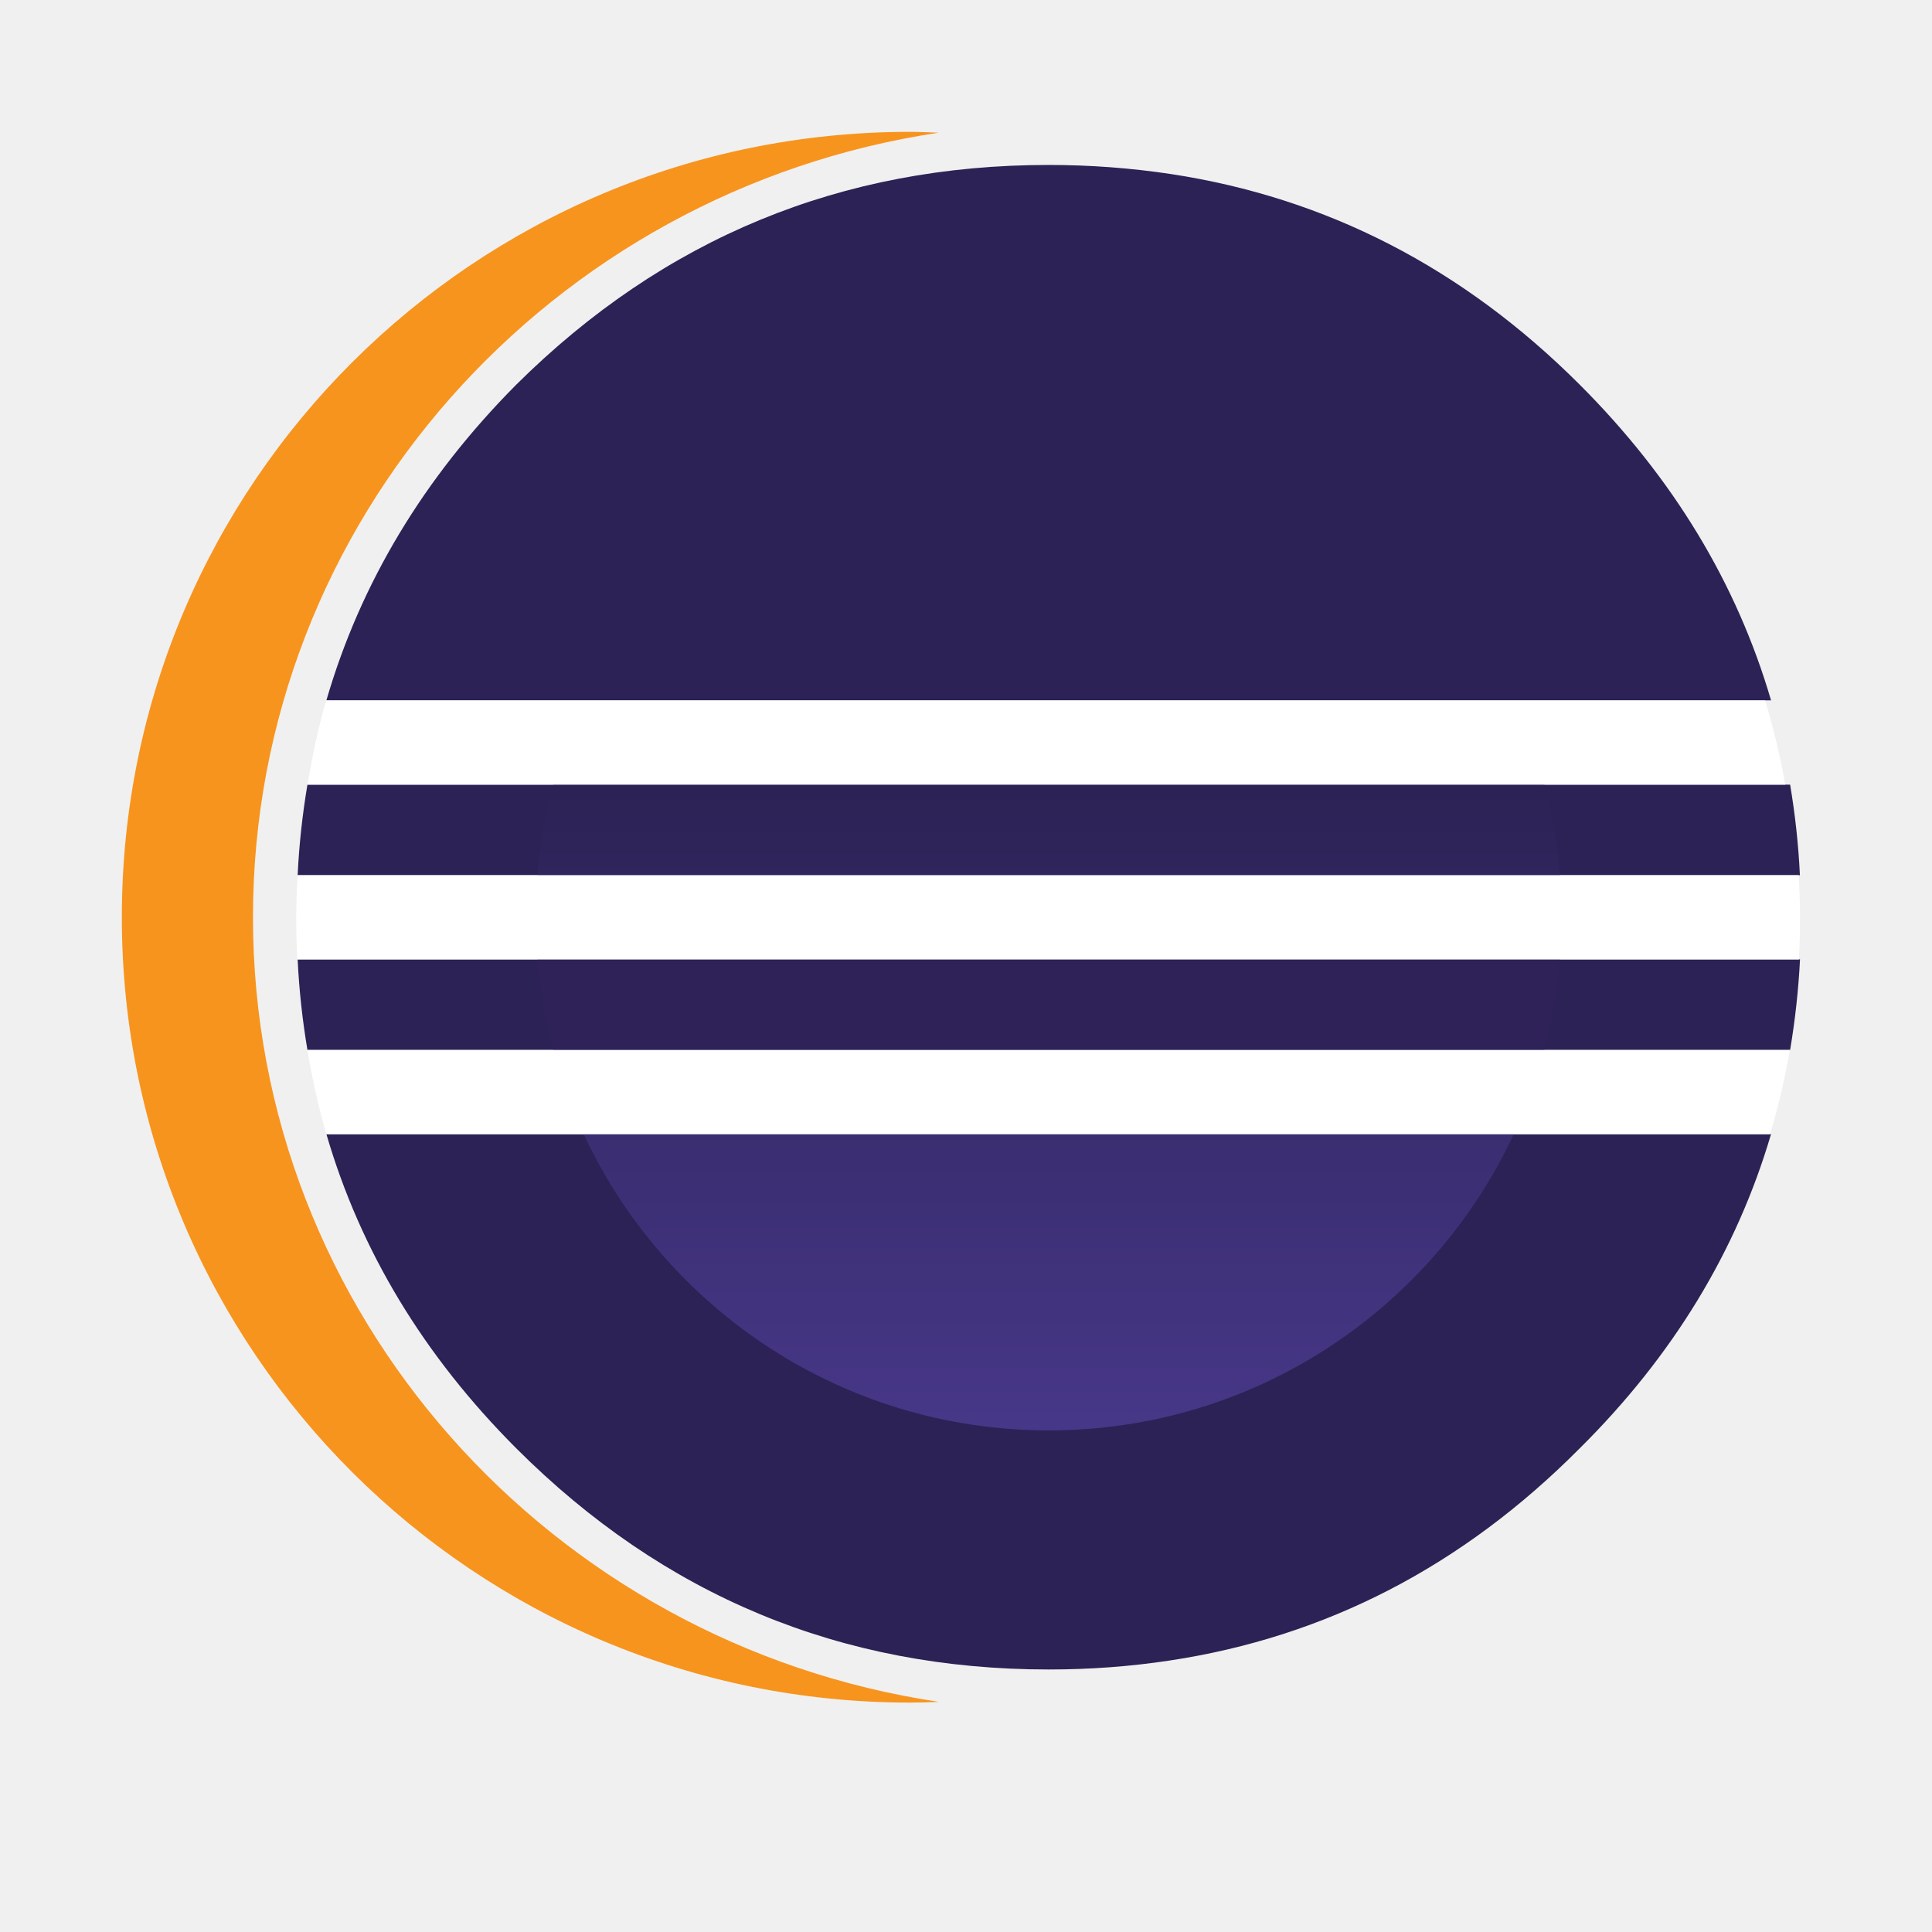
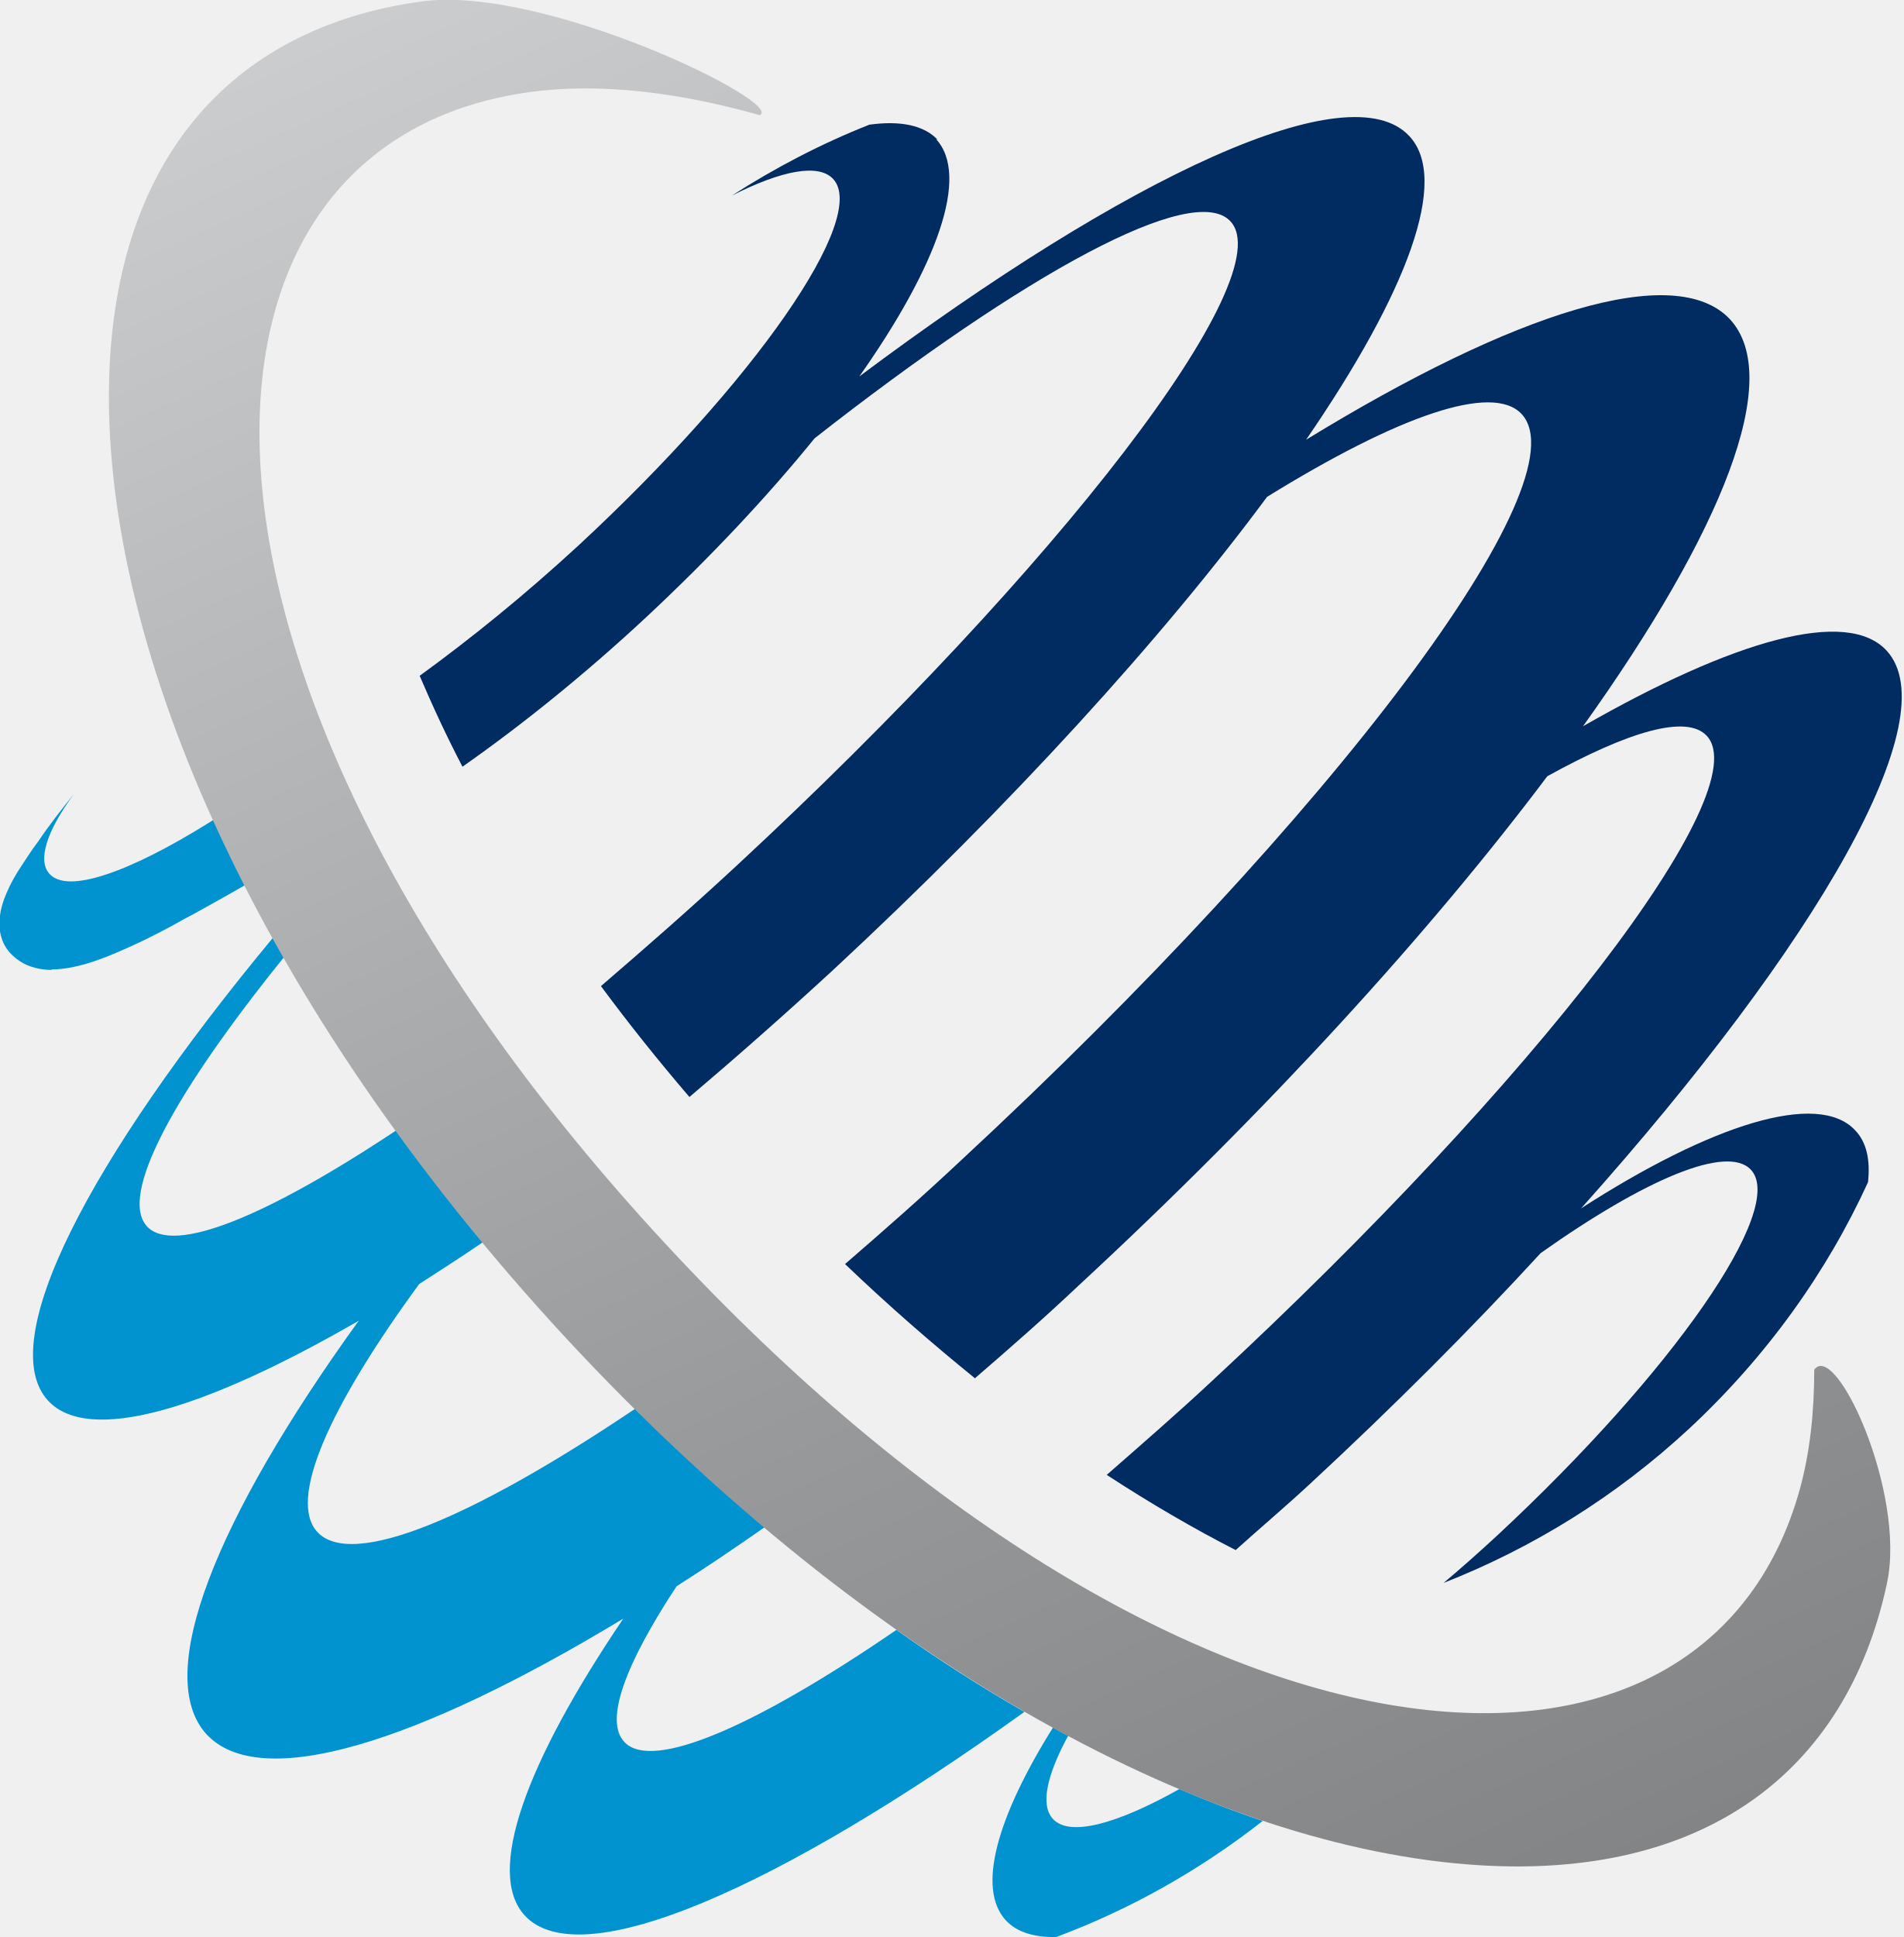
- <svg xmlns="http://www.w3.org/2000/svg" width="16" height="16" viewBox="0 0 16 16">
+ <svg xmlns="http://www.w3.org/2000/svg" id="Layer_1" data-name="Layer 1" viewBox="0 0 40 40.7">
  <defs>
-     <linearGradient id="eclipse-a" x1="49.999%" x2="49.999%" y1="1089.405%" y2="-159.491%">
-       <stop offset="30.33%" stop-color="#473788" />
-       <stop offset="87.2%" stop-color="#2C2255" />
-     </linearGradient>
-     <linearGradient id="eclipse-b" x1="50%" x2="50%" y1="215.167%" y2="-166.709%">
-       <stop offset="30.33%" stop-color="#473788" />
-       <stop offset="86.31%" stop-color="#2C2255" />
+     <linearGradient id="linear-gradient" x1="8.96" y1="-4.86" x2="30.37" y2="42.5" gradientUnits="userSpaceOnUse">
+       <stop offset="0" stop-color="#d1d3d4" />
+       <stop offset=".66" stop-color="#989a9c" />
+       <stop offset="1" stop-color="#808284" />
    </linearGradient>
  </defs>
-   <g fill="none" transform="translate(1 1)">
-     <path fill="#2C2255" d="M3.834,8.392 L1.703,8.392 C1.985,9.36 2.509,10.227 3.275,10.994 C4.497,12.216 5.967,12.826 7.685,12.826 C8.029,12.826 8.362,12.801 8.685,12.752 C9.979,12.557 11.112,11.972 12.083,10.994 C12.855,10.228 13.382,9.36 13.667,8.392 L12.802,8.392 L11.537,8.392 L3.834,8.392 Z" />
-     <path fill="#2C2255" d="M1.259.025L.146.025C.105.269.077.519.065.775L1.388.775 2.051.775 11.632.775 12.506.775C12.494.519 12.466.269 12.425.025M.065 1.472C.077 1.728.105 1.978.146 2.222L1.303 2.222 2.18 2.222 11.554 2.222 12.425 2.222C12.466 1.978 12.494 1.728 12.507 1.472" transform="translate(1.4 5.473)" />
-     <path fill="#2C2255" d="M13.667,4.8 C13.383,3.83 12.855,2.958 12.083,2.186 C11.115,1.218 9.985,0.637 8.695,0.441 C8.368,0.392 8.032,0.366 7.685,0.366 C5.967,0.366 4.497,0.973 3.275,2.186 C2.508,2.958 1.985,3.83 1.703,4.8" />
-     <path fill="#F7941E" d="M1.095,6.596 C1.095,3.31 3.563,0.579 6.774,0.099 C6.695,0.096 6.614,0.092 6.534,0.092 C2.93,0.092 0.009,3.004 0.009,6.596 C0.009,10.189 2.93,13.1 6.534,13.1 C6.615,13.1 6.695,13.098 6.775,13.094 C3.563,12.614 1.095,9.883 1.095,6.596 Z" />
-     <g transform="translate(3.436 5.473)">
-       <path fill="url(#eclipse-a)" d="M8.483,0.775 C8.462,0.518 8.419,0.267 8.354,0.025 L0.144,0.025 C0.079,0.267 0.036,0.518 0.015,0.775 L8.483,0.775 Z" />
-       <path fill="#2E2259" d="M8.483,1.472 L0.015,1.472 C0.036,1.729 0.079,1.98 0.144,2.222 L8.354,2.222 C8.419,1.98 8.462,1.729 8.483,1.472 Z" />
-       <path fill="url(#eclipse-b)" d="M4.249,5.373 C5.954,5.373 7.424,4.369 8.101,2.919 L0.397,2.919 C1.074,4.369 2.544,5.373 4.249,5.373 Z" />
-     </g>
-     <path fill="#FFF" d="M1.424 2.236L2.046 2.236 10.535 2.236 11.651 2.236 12.498 2.236C12.504 2.125 12.507 2.013 12.507 1.901 12.507 1.779 12.503 1.659 12.496 1.538L11.651 1.538 10.535 1.538 2.045 1.538 1.38 1.538.065 1.538C.058 1.658.053 1.779.053 1.901.053 2.013.057 2.125.062 2.236L1.424 2.236zM2.409.091L.302.091C.233.318.188.551.146.788L1.231.788 2.154.788 10.386.788 11.552.788 12.385.788C12.342.551 12.287.319 12.218.091M11.585 2.986L10.419 2.986 2.188 2.986 1.308 2.986.145 2.986C.187 3.223.235 3.456.303 3.683L2.442 3.683 10.165 3.683 11.433 3.683 12.259 3.683C12.327 3.456 12.381 3.223 12.423 2.986L11.585 2.986z" transform="translate(1.4 4.71)" />
-   </g>
+   <path d="m19.71,2.94c-.29-.31-.79-.41-1.44-.32-1.01.4-1.97.9-2.89,1.49,1.05-.53,1.82-.68,2.13-.35.75.81-1.64,4.26-5.34,7.69-1.16,1.07-2.29,1.98-3.35,2.75.27.63.56,1.26.9,1.91,1.24-.87,2.56-1.93,3.86-3.14,1.36-1.27,2.55-2.54,3.54-3.76,4.44-3.48,7.96-5.4,8.74-4.56,1.08,1.16-3.57,7.23-10.39,13.55-.96.89-1.91,1.72-2.84,2.52.57.77,1.19,1.55,1.86,2.33.99-.84,2-1.73,3.01-2.66,3.76-3.49,6.93-6.98,9.13-9.95,2.75-1.7,4.74-2.4,5.35-1.74,1.31,1.41-3.96,8.43-11.77,15.67-.82.77-1.64,1.49-2.45,2.19.92.88,1.83,1.67,2.73,2.4.73-.63,1.45-1.26,2.17-1.94,4.01-3.71,7.41-7.45,9.86-10.71,1.72-.95,2.93-1.3,3.35-.85,1.08,1.16-3.57,7.23-10.39,13.55-.75.7-1.49,1.34-2.22,1.98.92.6,1.83,1.13,2.71,1.58.51-.46,1.02-.89,1.54-1.37,1.77-1.64,3.41-3.28,4.87-4.87,2.19-1.55,3.92-2.29,4.42-1.75.75.81-1.64,4.25-5.34,7.69-.38.35-.75.68-1.12.99,1.86-.73,3.62-1.81,5.17-3.25,1.62-1.51,2.88-3.27,3.75-5.17.05-.47-.03-.84-.27-1.09-.78-.84-3.03-.12-5.76,1.64,4.99-5.58,7.71-10.32,6.42-11.72-.83-.9-3.2-.23-6.38,1.59,2.94-4.11,4.22-7.32,3.09-8.55h0s0,0,0,0c-1.15-1.23-4.52-.16-8.91,2.53,2.13-3.1,3.02-5.47,2.17-6.38-1.25-1.35-5.89.81-11.56,5.05,1.63-2.31,2.33-4.22,1.61-4.99Z" style="fill: #002c62;" />
+   <path d="m24.79,37.59c-1.32.74-2.31,1.01-2.66.63-.27-.29-.13-.92.32-1.75-.11-.05-.21-.11-.32-.17-1.17,1.87-1.61,3.38-.99,4.05.23.25.6.36,1.06.35,1.53-.57,3-1.39,4.34-2.44-.58-.19-1.17-.42-1.76-.67Zm-5.94-3.35c-2.96,2.03-5.15,2.99-5.73,2.36-.42-.45.02-1.63,1.1-3.27.6-.38,1.22-.8,1.85-1.24-.91-.77-1.82-1.6-2.72-2.49-3.42,2.3-5.96,3.37-6.68,2.59-.62-.67.23-2.6,2.14-5.21.43-.28.89-.57,1.34-.88-.65-.78-1.25-1.56-1.82-2.35-2.71,1.8-4.68,2.62-5.24,2.02-.6-.65.57-2.8,2.88-5.66-.08-.14-.15-.28-.23-.41C1.85,24.39-.12,28.2,1.01,29.43c.85.92,3.28.2,6.53-1.68-3.01,4.17-4.33,7.45-3.2,8.69,0,0,0,0,0,0h0c1.13,1.22,4.43.19,8.76-2.43-2.05,3.03-2.9,5.34-2.07,6.24,1.17,1.26,5.32-.56,10.5-4.28-.89-.51-1.8-1.09-2.7-1.73Z" style="fill: #0093d0;" />
+   <path d="m1.09,20.38c-.2,0-.38-.04-.54-.11-.13-.06-.25-.15-.35-.26-.35-.41-.19-.96-.06-1.25.08-.19.19-.39.34-.61.08-.12.15-.23.22-.33l.11-.15c.23-.34.48-.66.74-.98-.59.8-.75,1.39-.52,1.66.09.11.25.17.46.17.8,0,2.37-.79,4.22-2.12l.71,1.46c-.66.39-1.45.85-2.34,1.34l-.19.1-.27.15c-.28.15-.57.3-.86.43-.38.17-1.07.49-1.68.49h0Z" style="fill: #0093d0;" />
+   <path d="m31.06,39.19c4.68.3,7.74-1.89,8.6-5.93.4-1.9-1.08-5.1-1.53-4.48,0,.89-.09,1.73-.3,2.5-2.02,7.34-13.08,6.47-23.83-5.13C3.25,14.56,3.22,3.46,10.68,2.01c1.58-.31,3.38-.13,5.29.41.53-.26-4.53-2.74-7.11-2.39C4.77.59,2.35,3.47,2.29,8.16c-.07,5.53,3.13,12.96,9.6,19.95,6.48,6.99,13.65,10.73,19.17,11.08Z" style="fill: url(#linear-gradient);" />
</svg>
